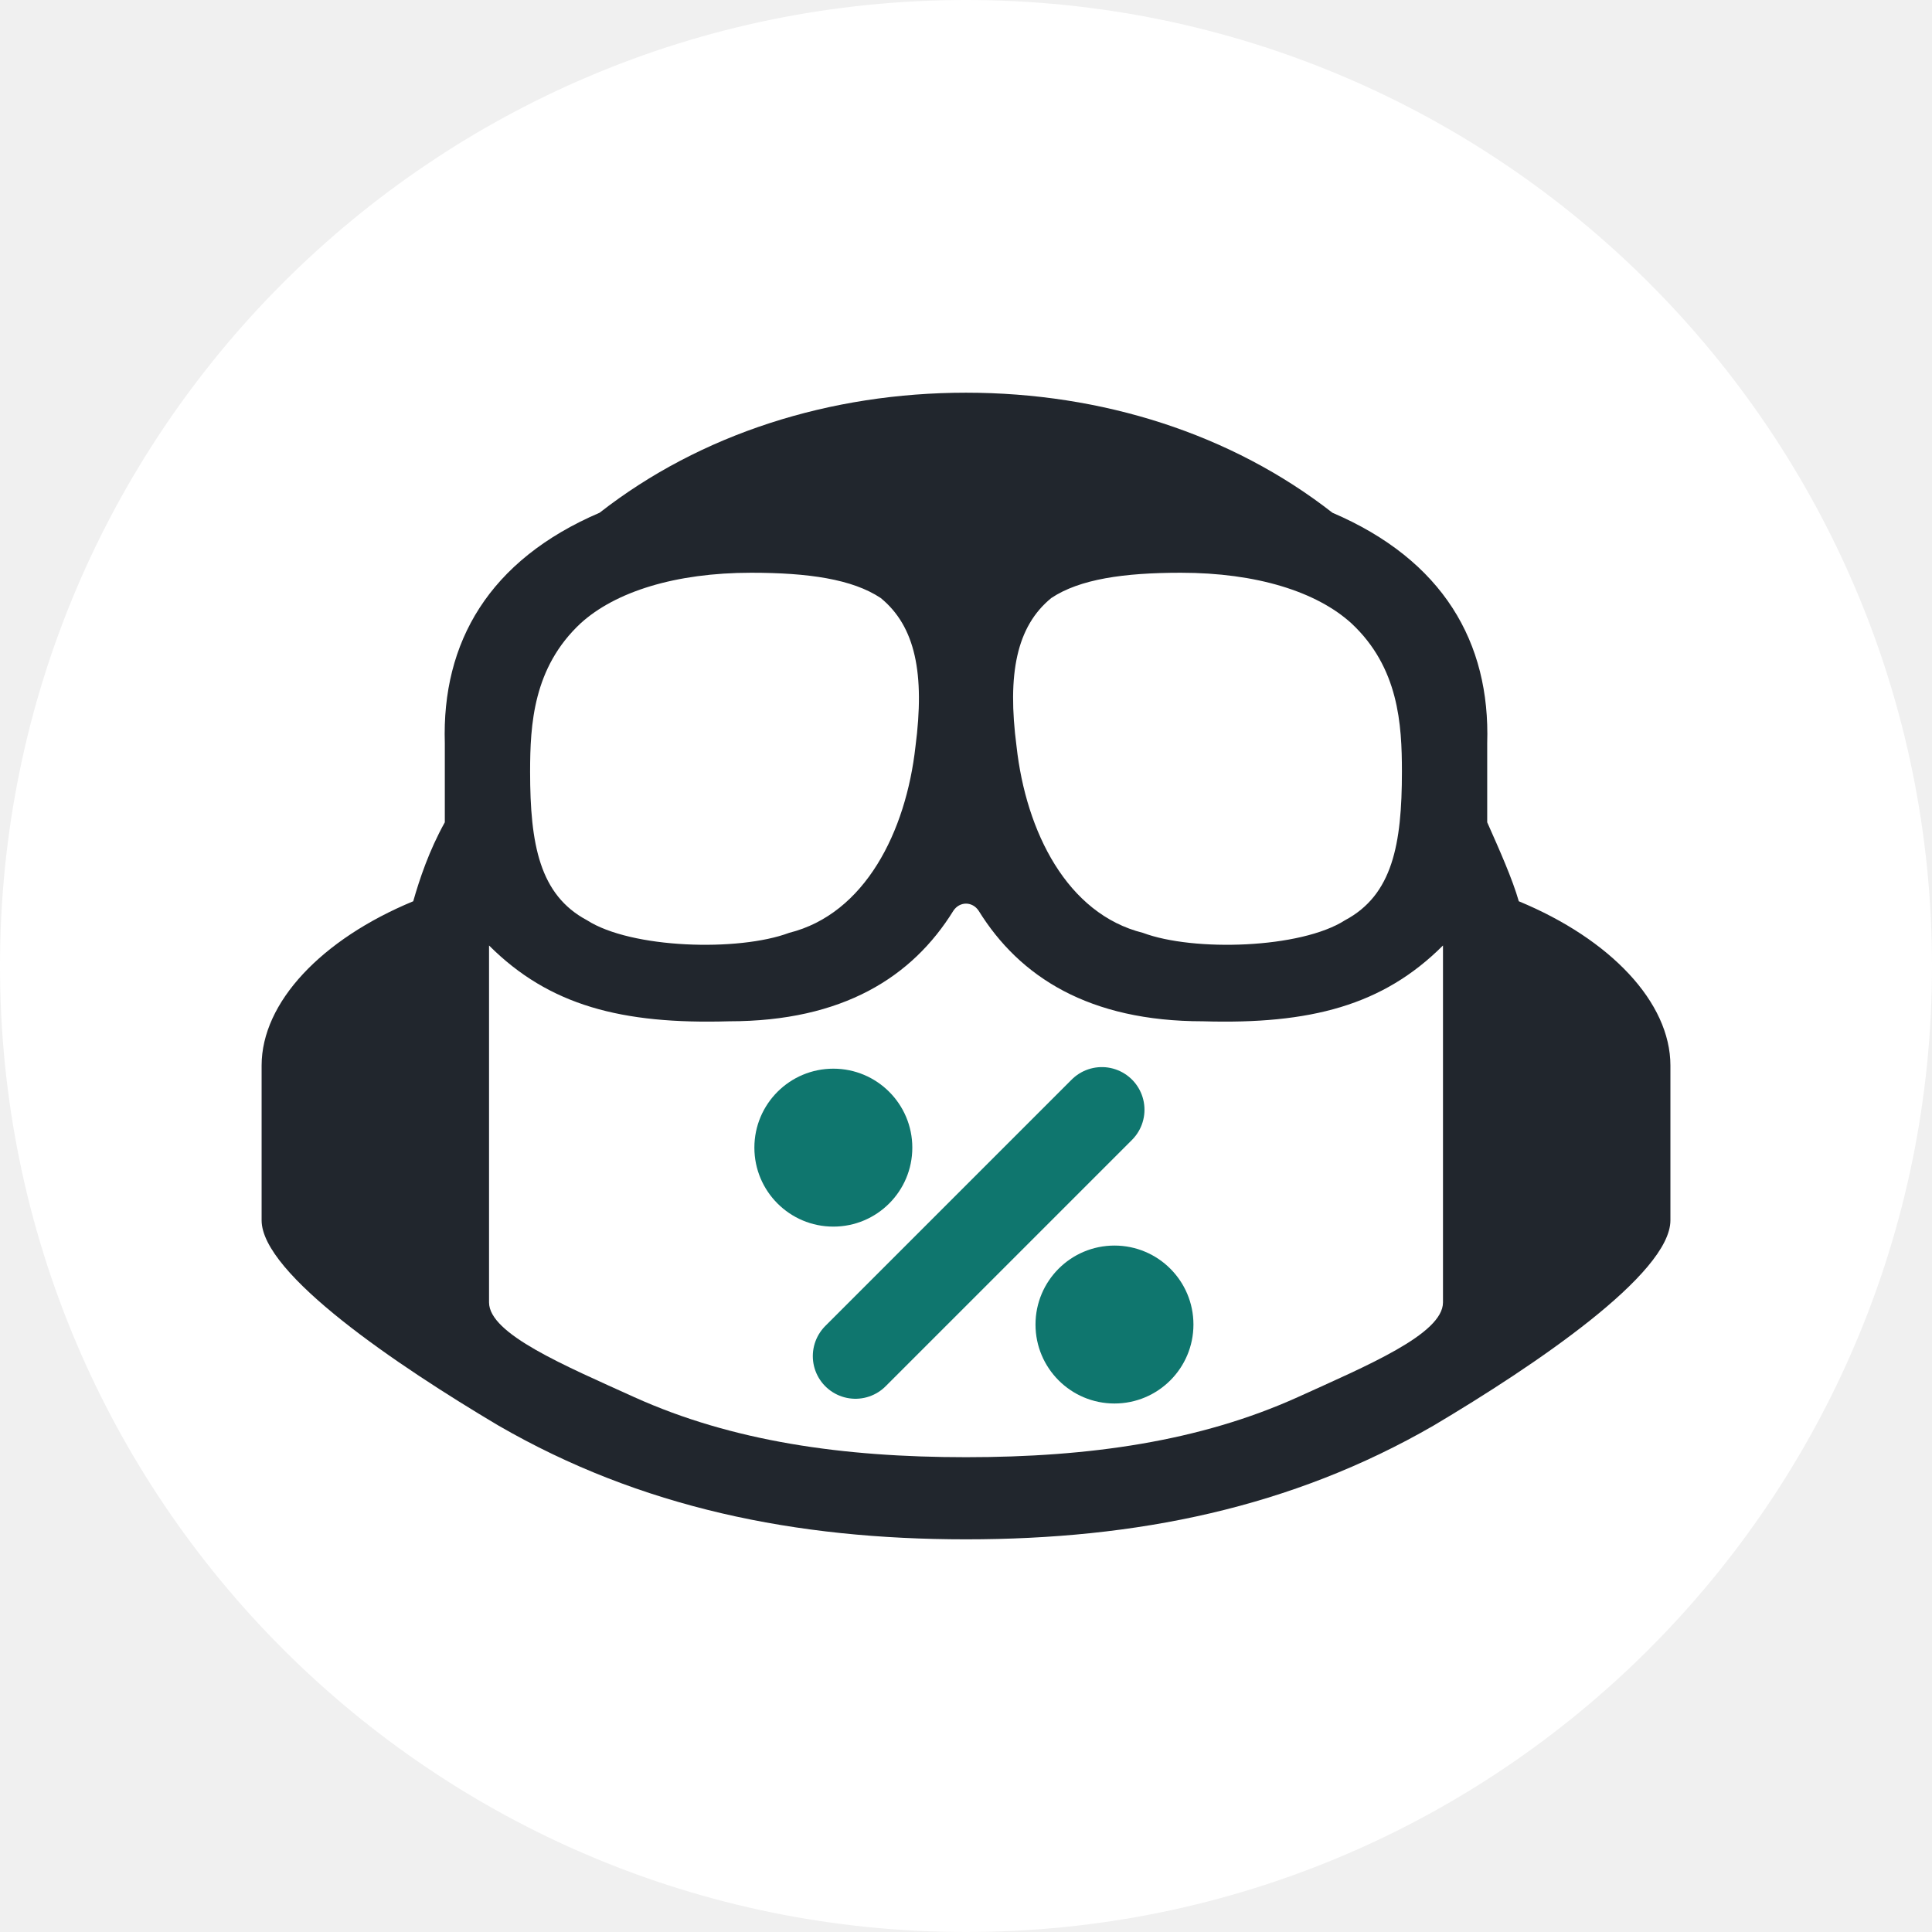
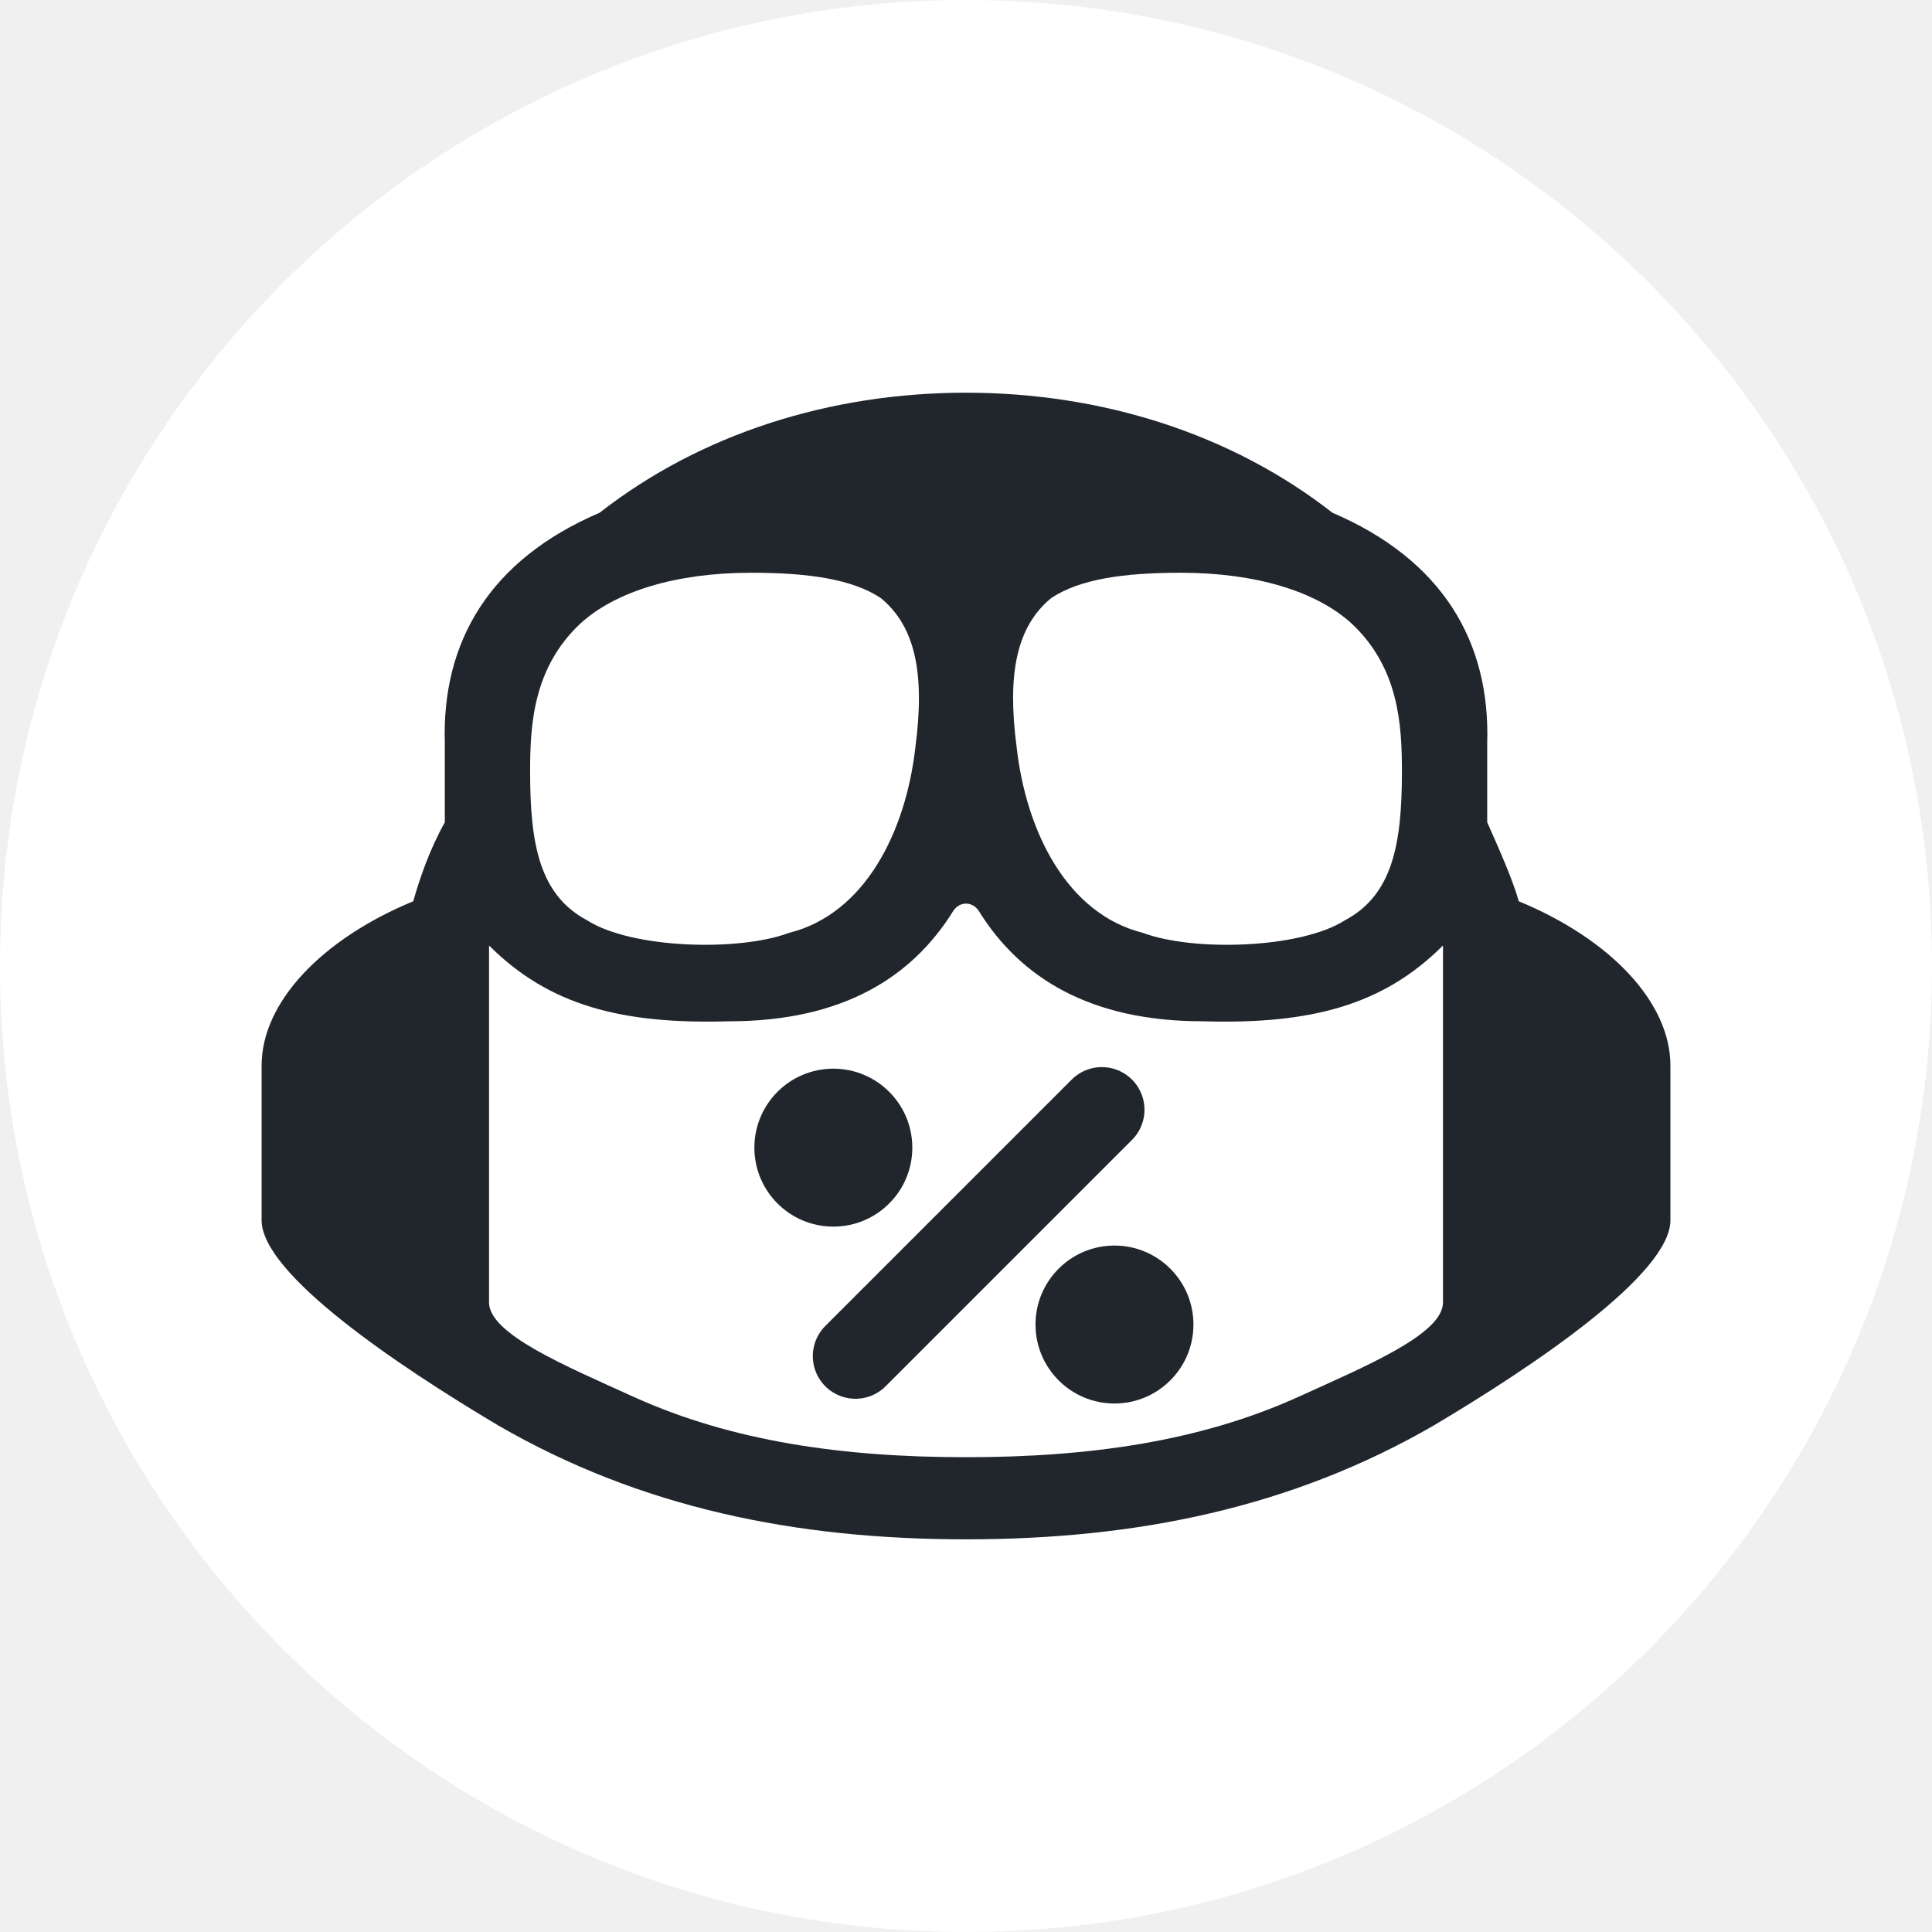
<svg xmlns="http://www.w3.org/2000/svg" width="512" height="512" viewBox="0 0 512 512" role="img" aria-labelledby="title desc">
  <circle cx="256" cy="256" r="256" fill="#FFFFFF" />
  <g transform="translate(69.33 104.07) scale(0.8371)" fill="#21262D">
    <path fill-rule="evenodd" d="       M 223,0       C 180,0 139,13 107,38       C 72,53 57,79 58,111       L 58,136       C 53,145 50,154 48,161       C 19,173 0,193 0,213       L 0,262       C 0,279 43,308 75,327       C 120,353 169,363 223,363       C 277,363 326,353 371,327       C 403,308 446,279 446,262       L 446,213       C 446,193 427,173 398,161       C 396,154 392,145 388,136       L 388,111       C 389,79 374,53 339,38       C 307,13 266,0 223,0 Z        M 155,57       C 131,57 112,63 101,73       C 86,87 85,105 85,120       C 85,143 88,159 103,167       C 117,176 151,177 167,171       C 191,165 204,139 207,112       C 210,89 207,74 196,65       C 187,59 173,57 155,57 Z        M 291,57       C 315,57 334,63 345,73       C 360,87 361,105 361,120       C 361,143 358,159 343,167       C 329,176 295,177 279,171       C 255,165 242,139 239,112       C 236,89 239,74 250,65       C 259,59 273,57 291,57 Z        M 72,175       C 91,194 114,200 148,199       C 184,199 206,185 219,164       C 221,161 225,161 227,164       C 240,185 262,199 298,199       C 332,200 355,194 374,175       L 374,288       C 374,298 350,308 328,318       C 297,332 262,337 223,337       C 184,337 149,332 118,318       C 96,308 72,298 72,288 Z     " />
-     <circle cx="181" cy="239" r="25" fill="#0F766E" />
-     <path d="M 188,305 L 266,227" fill="none" stroke="#0F766E" stroke-width="27" stroke-linecap="round" />
-     <circle cx="270" cy="295" r="25" fill="#0F766E" />
+     <circle cx="181" cy="239" r="25" />
+     <path d="M 188,305 L 266,227" fill="none" stroke="#21262D" stroke-width="27" stroke-linecap="round" />
+     <circle cx="270" cy="295" r="25" />
  </g>
</svg>
